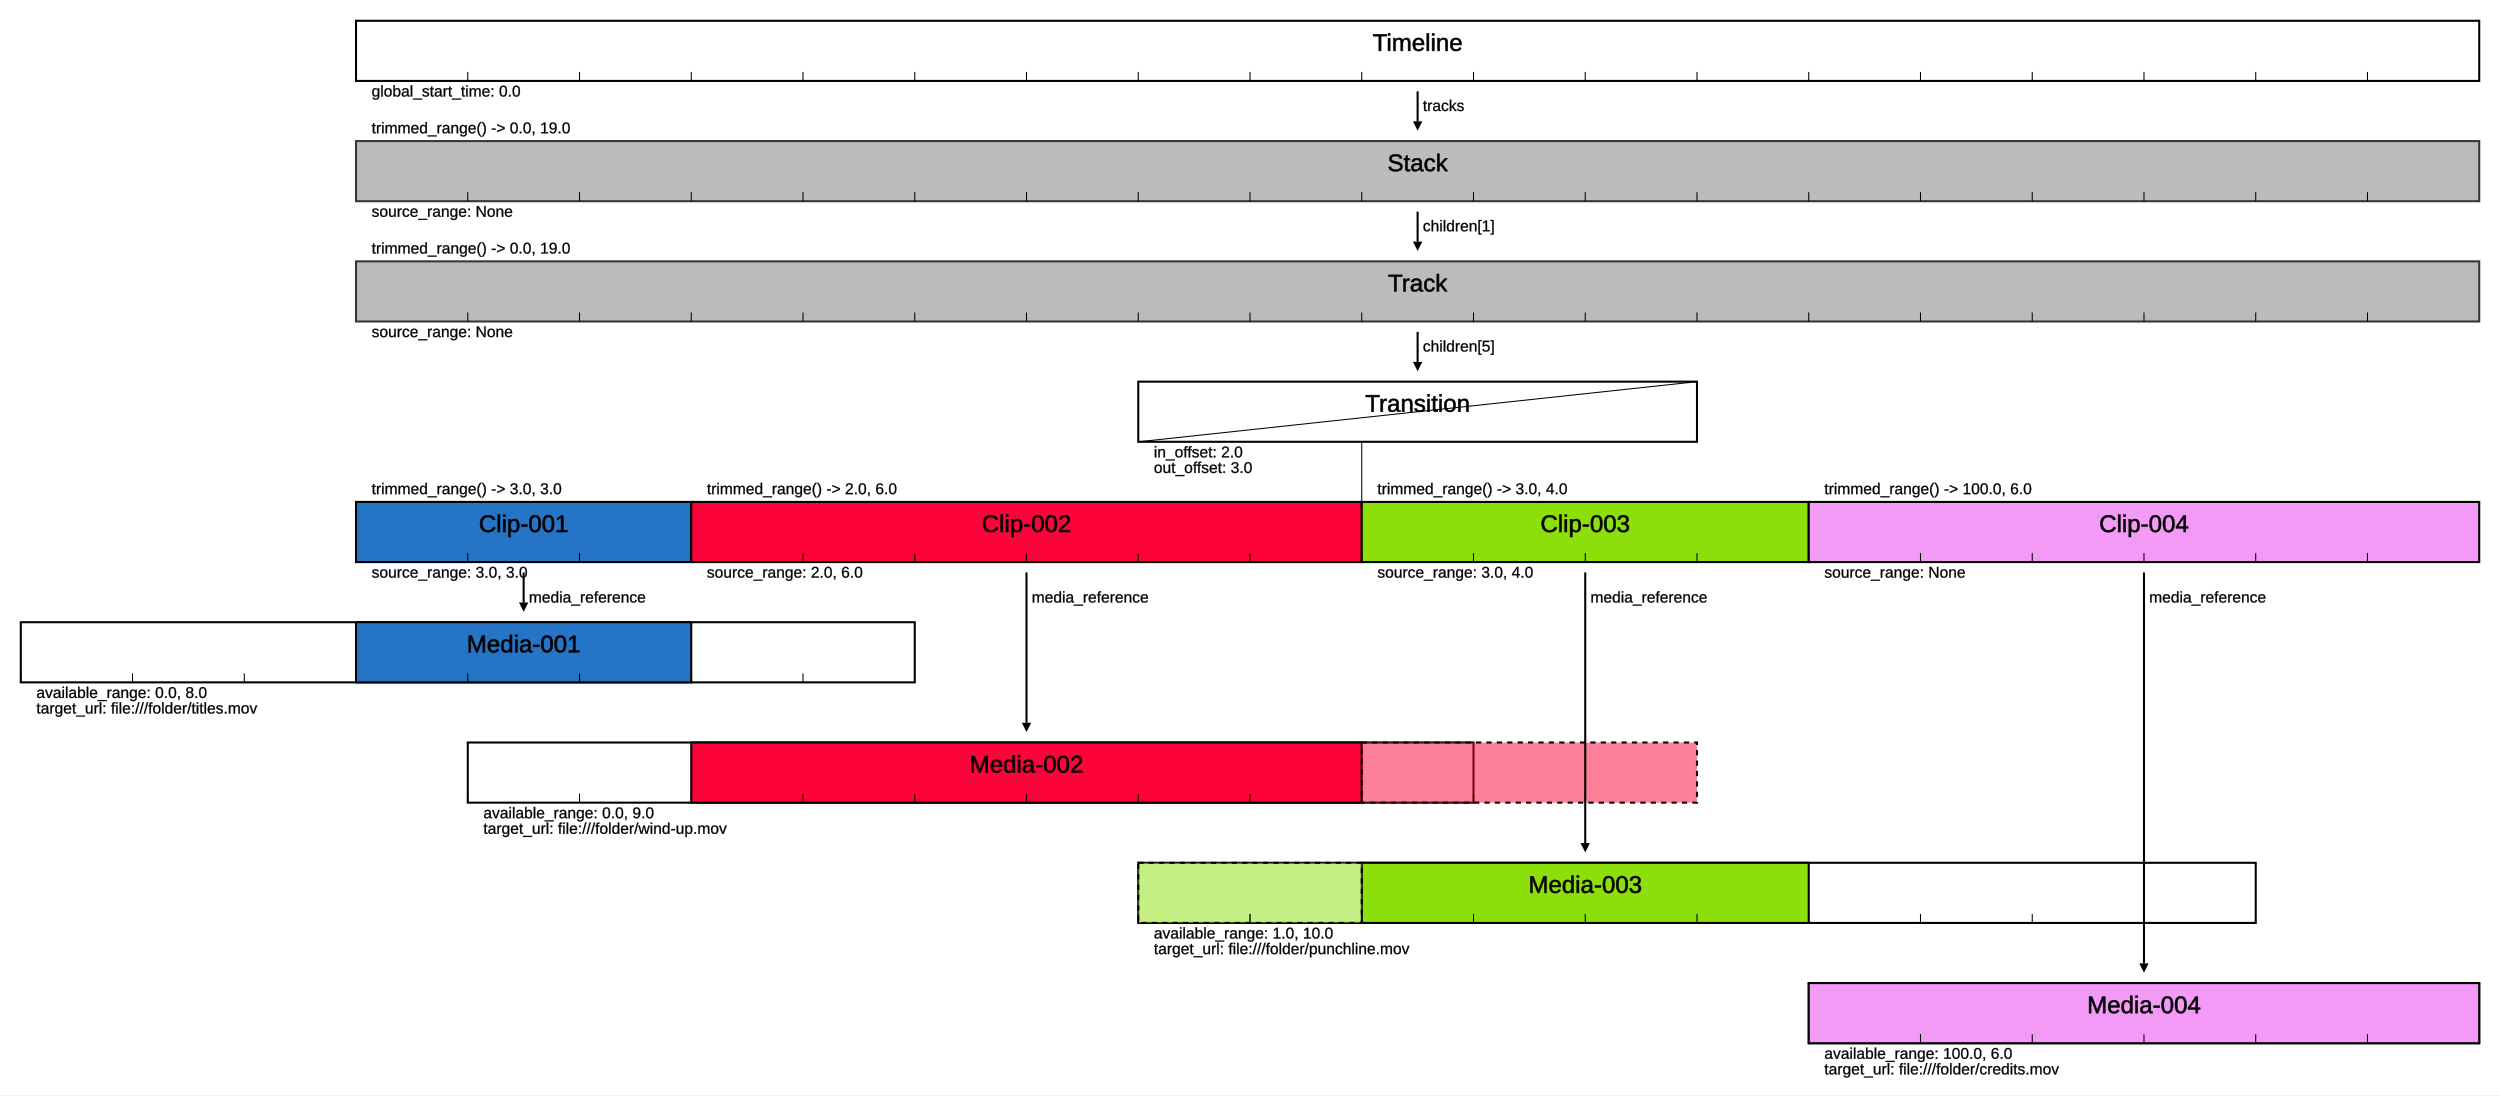
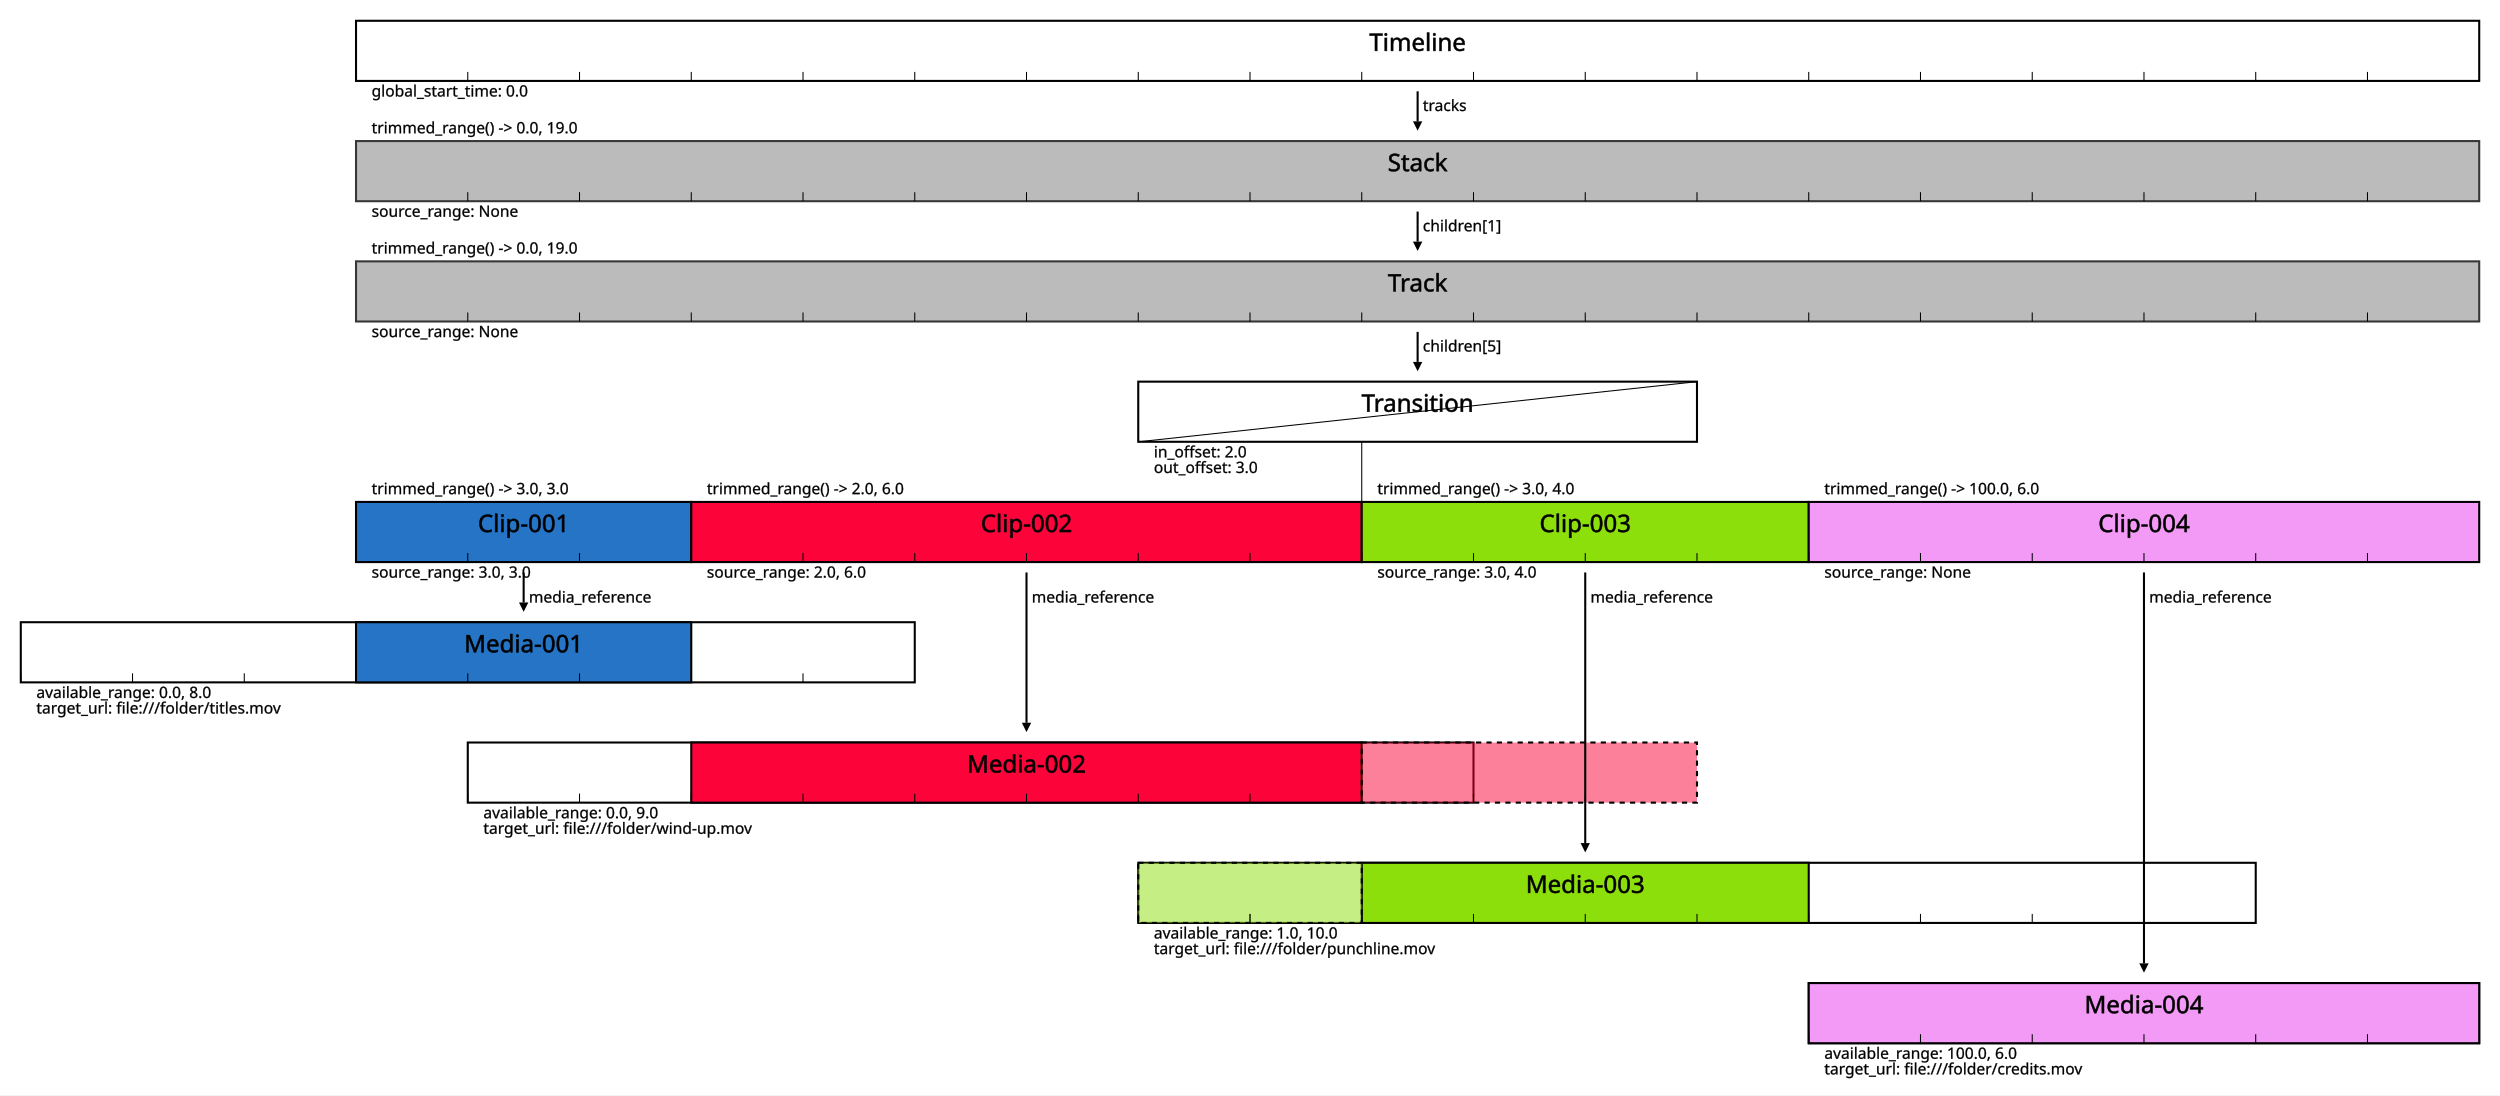
<svg xmlns="http://www.w3.org/2000/svg" height="1054.0" version="4.0" width="2406.0">
  <rect fill="white" height="100%" width="100%" />
  <g transform="translate(342.6364,20)">
    <rect height="57.882" style="fill:rgb(255.0,255.0,255.0);stroke-width:2.0;stroke:rgb(0.0,0.0,0.0);opacity:1.0;" width="2043.364" />
    <svg height="57.882" width="2043.364">
-       <text alignment-baseline="middle" font-family="Arial" font-size="23.153" style="stroke:rgb(0.0,0.0,0.0);stroke-width:0.5;fill:rgb(0.0,0.0,0.0);opacity:1.0;" text-anchor="middle" x="50%" y="50%">Timeline</text>
+       <text alignment-baseline="middle" font-family="sans-serif" font-size="23.153" style="stroke:rgb(0.0,0.0,0.0);stroke-width:0.5;fill:rgb(0.0,0.0,0.0);opacity:1.0;" text-anchor="middle" x="50%" y="50%">Timeline</text>
    </svg>
  </g>
  <line style="stroke-width:1.0;stroke:rgb(0.0,0.0,0.0);opacity:1.0;stroke-linecap:butt;" x1="450.182" x2="450.182" y1="77.882" y2="69.2" />
  <line style="stroke-width:1.0;stroke:rgb(0.0,0.0,0.0);opacity:1.0;stroke-linecap:butt;" x1="557.727" x2="557.727" y1="77.882" y2="69.2" />
  <line style="stroke-width:1.0;stroke:rgb(0.0,0.0,0.0);opacity:1.0;stroke-linecap:butt;" x1="665.273" x2="665.273" y1="77.882" y2="69.2" />
  <line style="stroke-width:1.0;stroke:rgb(0.0,0.0,0.0);opacity:1.0;stroke-linecap:butt;" x1="772.818" x2="772.818" y1="77.882" y2="69.2" />
  <line style="stroke-width:1.0;stroke:rgb(0.0,0.0,0.0);opacity:1.0;stroke-linecap:butt;" x1="880.364" x2="880.364" y1="77.882" y2="69.2" />
  <line style="stroke-width:1.0;stroke:rgb(0.0,0.0,0.0);opacity:1.0;stroke-linecap:butt;" x1="987.909" x2="987.909" y1="77.882" y2="69.2" />
  <line style="stroke-width:1.0;stroke:rgb(0.0,0.0,0.0);opacity:1.0;stroke-linecap:butt;" x1="1095.455" x2="1095.455" y1="77.882" y2="69.2" />
  <line style="stroke-width:1.0;stroke:rgb(0.0,0.0,0.0);opacity:1.0;stroke-linecap:butt;" x1="1203.0" x2="1203.0" y1="77.882" y2="69.2" />
  <line style="stroke-width:1.0;stroke:rgb(0.0,0.0,0.0);opacity:1.0;stroke-linecap:butt;" x1="1310.545" x2="1310.545" y1="77.882" y2="69.2" />
  <line style="stroke-width:1.0;stroke:rgb(0.0,0.0,0.0);opacity:1.0;stroke-linecap:butt;" x1="1418.091" x2="1418.091" y1="77.882" y2="69.2" />
  <line style="stroke-width:1.0;stroke:rgb(0.0,0.0,0.0);opacity:1.0;stroke-linecap:butt;" x1="1525.636" x2="1525.636" y1="77.882" y2="69.2" />
  <line style="stroke-width:1.0;stroke:rgb(0.0,0.0,0.0);opacity:1.0;stroke-linecap:butt;" x1="1633.182" x2="1633.182" y1="77.882" y2="69.2" />
  <line style="stroke-width:1.0;stroke:rgb(0.0,0.0,0.0);opacity:1.0;stroke-linecap:butt;" x1="1740.727" x2="1740.727" y1="77.882" y2="69.2" />
  <line style="stroke-width:1.0;stroke:rgb(0.0,0.0,0.0);opacity:1.0;stroke-linecap:butt;" x1="1848.273" x2="1848.273" y1="77.882" y2="69.2" />
  <line style="stroke-width:1.0;stroke:rgb(0.0,0.0,0.0);opacity:1.0;stroke-linecap:butt;" x1="1955.818" x2="1955.818" y1="77.882" y2="69.2" />
  <line style="stroke-width:1.0;stroke:rgb(0.0,0.0,0.0);opacity:1.0;stroke-linecap:butt;" x1="2063.364" x2="2063.364" y1="77.882" y2="69.2" />
  <line style="stroke-width:1.0;stroke:rgb(0.0,0.0,0.0);opacity:1.0;stroke-linecap:butt;" x1="2170.909" x2="2170.909" y1="77.882" y2="69.2" />
  <line style="stroke-width:1.0;stroke:rgb(0.0,0.0,0.0);opacity:1.0;stroke-linecap:butt;" x1="2278.455" x2="2278.455" y1="77.882" y2="69.2" />
  <line style="stroke-width:2.0;stroke:rgb(0.0,0.0,0.0);opacity:1.0;stroke-linecap:butt;" x1="1364.318" x2="1364.318" y1="87.882" y2="116.765" />
  <polygon points="1364.318,125.765 1359.818,116.765 1368.818,116.765" style="fill:rgb(0.0,0.0,0.0);" />
-   <text font-family="Arial" font-size="15.0" style="stroke:rgb(0.0,0.0,0.0);stroke-width:0.25;fill:rgb(0.0,0.0,0.0);opacity:1.0;" x="1369.318" y="106.824">tracks</text>
-   <text font-family="Arial" font-size="15.0" style="stroke:rgb(0.0,0.0,0.0);stroke-width:0.25;fill:rgb(0.0,0.0,0.0);opacity:1.0;" x="357.636" y="92.882">global_start_time: 0.0</text>
+   <text font-family="sans-serif" font-size="15.0" style="stroke:rgb(0.0,0.0,0.0);stroke-width:0.25;fill:rgb(0.0,0.0,0.0);opacity:1.0;" x="1369.318" y="106.824">tracks</text>
+   <text font-family="sans-serif" font-size="15.0" style="stroke:rgb(0.0,0.0,0.0);stroke-width:0.25;fill:rgb(0.0,0.0,0.0);opacity:1.0;" x="357.636" y="92.882">global_start_time: 0.0</text>
  <g transform="translate(342.6364,135.7647)">
    <rect height="57.882" style="fill:rgb(168.3,168.3,168.3);stroke-width:2.0;stroke:rgb(0.0,0.0,0.0);opacity:0.784;" width="2043.364" />
    <svg height="57.882" width="2043.364">
-       <text alignment-baseline="middle" font-family="Arial" font-size="23.153" style="stroke:rgb(0.0,0.0,0.0);stroke-width:0.5;fill:rgb(0.0,0.0,0.0);opacity:1.0;" text-anchor="middle" x="50%" y="50%">Stack</text>
+       <text alignment-baseline="middle" font-family="sans-serif" font-size="23.153" style="stroke:rgb(0.0,0.0,0.0);stroke-width:0.5;fill:rgb(0.0,0.0,0.0);opacity:1.0;" text-anchor="middle" x="50%" y="50%">Stack</text>
    </svg>
  </g>
  <line style="stroke-width:1.0;stroke:rgb(0.0,0.0,0.0);opacity:1.0;stroke-linecap:butt;" x1="450.182" x2="450.182" y1="193.647" y2="184.965" />
  <line style="stroke-width:1.0;stroke:rgb(0.0,0.0,0.0);opacity:1.0;stroke-linecap:butt;" x1="557.727" x2="557.727" y1="193.647" y2="184.965" />
  <line style="stroke-width:1.0;stroke:rgb(0.0,0.0,0.0);opacity:1.0;stroke-linecap:butt;" x1="665.273" x2="665.273" y1="193.647" y2="184.965" />
  <line style="stroke-width:1.0;stroke:rgb(0.0,0.0,0.0);opacity:1.0;stroke-linecap:butt;" x1="772.818" x2="772.818" y1="193.647" y2="184.965" />
  <line style="stroke-width:1.0;stroke:rgb(0.0,0.0,0.0);opacity:1.0;stroke-linecap:butt;" x1="880.364" x2="880.364" y1="193.647" y2="184.965" />
  <line style="stroke-width:1.0;stroke:rgb(0.0,0.0,0.0);opacity:1.0;stroke-linecap:butt;" x1="987.909" x2="987.909" y1="193.647" y2="184.965" />
  <line style="stroke-width:1.0;stroke:rgb(0.0,0.0,0.0);opacity:1.0;stroke-linecap:butt;" x1="1095.455" x2="1095.455" y1="193.647" y2="184.965" />
  <line style="stroke-width:1.0;stroke:rgb(0.0,0.0,0.0);opacity:1.0;stroke-linecap:butt;" x1="1203.0" x2="1203.0" y1="193.647" y2="184.965" />
  <line style="stroke-width:1.0;stroke:rgb(0.0,0.0,0.0);opacity:1.0;stroke-linecap:butt;" x1="1310.545" x2="1310.545" y1="193.647" y2="184.965" />
  <line style="stroke-width:1.0;stroke:rgb(0.0,0.0,0.0);opacity:1.0;stroke-linecap:butt;" x1="1418.091" x2="1418.091" y1="193.647" y2="184.965" />
  <line style="stroke-width:1.0;stroke:rgb(0.0,0.0,0.0);opacity:1.0;stroke-linecap:butt;" x1="1525.636" x2="1525.636" y1="193.647" y2="184.965" />
  <line style="stroke-width:1.0;stroke:rgb(0.0,0.0,0.0);opacity:1.0;stroke-linecap:butt;" x1="1633.182" x2="1633.182" y1="193.647" y2="184.965" />
  <line style="stroke-width:1.0;stroke:rgb(0.0,0.0,0.0);opacity:1.0;stroke-linecap:butt;" x1="1740.727" x2="1740.727" y1="193.647" y2="184.965" />
  <line style="stroke-width:1.0;stroke:rgb(0.0,0.0,0.0);opacity:1.0;stroke-linecap:butt;" x1="1848.273" x2="1848.273" y1="193.647" y2="184.965" />
  <line style="stroke-width:1.0;stroke:rgb(0.0,0.0,0.0);opacity:1.0;stroke-linecap:butt;" x1="1955.818" x2="1955.818" y1="193.647" y2="184.965" />
  <line style="stroke-width:1.0;stroke:rgb(0.0,0.0,0.0);opacity:1.0;stroke-linecap:butt;" x1="2063.364" x2="2063.364" y1="193.647" y2="184.965" />
  <line style="stroke-width:1.0;stroke:rgb(0.0,0.0,0.0);opacity:1.0;stroke-linecap:butt;" x1="2170.909" x2="2170.909" y1="193.647" y2="184.965" />
  <line style="stroke-width:1.0;stroke:rgb(0.0,0.0,0.0);opacity:1.0;stroke-linecap:butt;" x1="2278.455" x2="2278.455" y1="193.647" y2="184.965" />
  <g transform="translate(342.6364,251.5294)">
    <rect height="57.882" style="fill:rgb(168.3,168.3,168.3);stroke-width:2.0;stroke:rgb(0.0,0.0,0.0);opacity:0.784;" width="2043.364" />
    <svg height="57.882" width="2043.364">
-       <text alignment-baseline="middle" font-family="Arial" font-size="23.153" style="stroke:rgb(0.0,0.0,0.0);stroke-width:0.5;fill:rgb(0.0,0.0,0.0);opacity:1.0;" text-anchor="middle" x="50%" y="50%">Track</text>
+       <text alignment-baseline="middle" font-family="sans-serif" font-size="23.153" style="stroke:rgb(0.0,0.0,0.0);stroke-width:0.5;fill:rgb(0.0,0.0,0.0);opacity:1.0;" text-anchor="middle" x="50%" y="50%">Track</text>
    </svg>
  </g>
  <line style="stroke-width:1.0;stroke:rgb(0.0,0.0,0.0);opacity:1.0;stroke-linecap:butt;" x1="450.182" x2="450.182" y1="309.412" y2="300.729" />
  <line style="stroke-width:1.0;stroke:rgb(0.0,0.0,0.0);opacity:1.0;stroke-linecap:butt;" x1="557.727" x2="557.727" y1="309.412" y2="300.729" />
  <line style="stroke-width:1.0;stroke:rgb(0.0,0.0,0.0);opacity:1.0;stroke-linecap:butt;" x1="665.273" x2="665.273" y1="309.412" y2="300.729" />
  <line style="stroke-width:1.0;stroke:rgb(0.0,0.0,0.0);opacity:1.0;stroke-linecap:butt;" x1="772.818" x2="772.818" y1="309.412" y2="300.729" />
  <line style="stroke-width:1.0;stroke:rgb(0.0,0.0,0.0);opacity:1.0;stroke-linecap:butt;" x1="880.364" x2="880.364" y1="309.412" y2="300.729" />
  <line style="stroke-width:1.0;stroke:rgb(0.0,0.0,0.0);opacity:1.0;stroke-linecap:butt;" x1="987.909" x2="987.909" y1="309.412" y2="300.729" />
  <line style="stroke-width:1.0;stroke:rgb(0.0,0.0,0.0);opacity:1.0;stroke-linecap:butt;" x1="1095.455" x2="1095.455" y1="309.412" y2="300.729" />
  <line style="stroke-width:1.0;stroke:rgb(0.0,0.0,0.0);opacity:1.0;stroke-linecap:butt;" x1="1203.0" x2="1203.0" y1="309.412" y2="300.729" />
  <line style="stroke-width:1.0;stroke:rgb(0.0,0.0,0.0);opacity:1.0;stroke-linecap:butt;" x1="1310.545" x2="1310.545" y1="309.412" y2="300.729" />
  <line style="stroke-width:1.0;stroke:rgb(0.0,0.0,0.0);opacity:1.0;stroke-linecap:butt;" x1="1418.091" x2="1418.091" y1="309.412" y2="300.729" />
  <line style="stroke-width:1.0;stroke:rgb(0.0,0.0,0.0);opacity:1.0;stroke-linecap:butt;" x1="1525.636" x2="1525.636" y1="309.412" y2="300.729" />
  <line style="stroke-width:1.0;stroke:rgb(0.0,0.0,0.0);opacity:1.0;stroke-linecap:butt;" x1="1633.182" x2="1633.182" y1="309.412" y2="300.729" />
  <line style="stroke-width:1.0;stroke:rgb(0.0,0.0,0.0);opacity:1.0;stroke-linecap:butt;" x1="1740.727" x2="1740.727" y1="309.412" y2="300.729" />
  <line style="stroke-width:1.0;stroke:rgb(0.0,0.0,0.0);opacity:1.0;stroke-linecap:butt;" x1="1848.273" x2="1848.273" y1="309.412" y2="300.729" />
  <line style="stroke-width:1.0;stroke:rgb(0.0,0.0,0.0);opacity:1.0;stroke-linecap:butt;" x1="1955.818" x2="1955.818" y1="309.412" y2="300.729" />
  <line style="stroke-width:1.0;stroke:rgb(0.0,0.0,0.0);opacity:1.0;stroke-linecap:butt;" x1="2063.364" x2="2063.364" y1="309.412" y2="300.729" />
  <line style="stroke-width:1.0;stroke:rgb(0.0,0.0,0.0);opacity:1.0;stroke-linecap:butt;" x1="2170.909" x2="2170.909" y1="309.412" y2="300.729" />
  <line style="stroke-width:1.0;stroke:rgb(0.0,0.0,0.0);opacity:1.0;stroke-linecap:butt;" x1="2278.455" x2="2278.455" y1="309.412" y2="300.729" />
  <g transform="translate(342.6364,483.0588)">
    <rect height="57.882" style="fill:rgb(37.146,116.006,196.55);stroke-width:2.0;stroke:rgb(0.0,0.0,0.0);opacity:1.0;" width="322.636" />
    <svg height="57.882" width="322.636">
-       <text alignment-baseline="middle" font-family="Arial" font-size="23.153" style="stroke:rgb(0.0,0.0,0.0);stroke-width:0.5;fill:rgb(0.0,0.0,0.0);opacity:1.0;" text-anchor="middle" x="50%" y="50%">Clip-001</text>
+       <text alignment-baseline="middle" font-family="sans-serif" font-size="23.153" style="stroke:rgb(0.0,0.0,0.0);stroke-width:0.5;fill:rgb(0.0,0.0,0.0);opacity:1.0;" text-anchor="middle" x="50%" y="50%">Clip-001</text>
    </svg>
  </g>
  <line style="stroke-width:1.0;stroke:rgb(0.0,0.0,0.0);opacity:1.0;stroke-linecap:butt;" x1="342.636" x2="342.636" y1="540.941" y2="532.259" />
  <line style="stroke-width:1.0;stroke:rgb(0.0,0.0,0.0);opacity:1.0;stroke-linecap:butt;" x1="450.182" x2="450.182" y1="540.941" y2="532.259" />
  <line style="stroke-width:1.0;stroke:rgb(0.0,0.0,0.0);opacity:1.0;stroke-linecap:butt;" x1="557.727" x2="557.727" y1="540.941" y2="532.259" />
-   <text font-family="Arial" font-size="15.0" style="stroke:rgb(0.0,0.0,0.0);stroke-width:0.25;fill:rgb(0.0,0.0,0.0);opacity:1.0;" x="357.636" y="475.559">trimmed_range() -&gt; 3.0, 3.0</text>
-   <text font-family="Arial" font-size="15.0" style="stroke:rgb(0.0,0.0,0.0);stroke-width:0.25;fill:rgb(0.0,0.0,0.0);opacity:1.0;" x="357.636" y="555.941">source_range: 3.0, 3.0</text>
+   <text font-family="sans-serif" font-size="15.0" style="stroke:rgb(0.0,0.0,0.0);stroke-width:0.25;fill:rgb(0.0,0.0,0.0);opacity:1.0;" x="357.636" y="475.559">trimmed_range() -&gt; 3.0, 3.0</text>
+   <text font-family="sans-serif" font-size="15.0" style="stroke:rgb(0.0,0.0,0.0);stroke-width:0.25;fill:rgb(0.0,0.0,0.0);opacity:1.0;" x="357.636" y="555.941">source_range: 3.0, 3.0</text>
  <rect height="57.882" style="fill:rgb(255,255,255);stroke-width:2.0;stroke:rgb(0.0,0.0,0.0);opacity:1;fill-opacity:0;" width="860.364" x="20.0" y="598.824" />
  <g transform="translate(342.6364,598.8235)">
    <rect height="57.882" style="fill:rgb(37.146,116.006,196.55);stroke-width:2.0;stroke:rgb(0.0,0.0,0.0);opacity:1.0;" width="322.636" />
    <svg height="57.882" width="322.636">
-       <text alignment-baseline="middle" font-family="Arial" font-size="23.153" style="stroke:rgb(0.0,0.0,0.0);stroke-width:0.5;fill:rgb(0.0,0.0,0.0);opacity:1.0;" text-anchor="middle" x="50%" y="50%">Media-001</text>
+       <text alignment-baseline="middle" font-family="sans-serif" font-size="23.153" style="stroke:rgb(0.0,0.0,0.0);stroke-width:0.5;fill:rgb(0.0,0.0,0.0);opacity:1.0;" text-anchor="middle" x="50%" y="50%">Media-001</text>
    </svg>
  </g>
  <line style="stroke-width:1.0;stroke:rgb(0.0,0.0,0.0);opacity:1.0;stroke-linecap:butt;" x1="20.0" x2="20.0" y1="656.706" y2="648.024" />
  <line style="stroke-width:1.0;stroke:rgb(0.0,0.0,0.0);opacity:1.0;stroke-linecap:butt;" x1="127.545" x2="127.545" y1="656.706" y2="648.024" />
  <line style="stroke-width:1.0;stroke:rgb(0.0,0.0,0.0);opacity:1.0;stroke-linecap:butt;" x1="235.091" x2="235.091" y1="656.706" y2="648.024" />
  <line style="stroke-width:1.0;stroke:rgb(0.0,0.0,0.0);opacity:1.0;stroke-linecap:butt;" x1="342.636" x2="342.636" y1="656.706" y2="648.024" />
  <line style="stroke-width:1.0;stroke:rgb(0.0,0.0,0.0);opacity:1.0;stroke-linecap:butt;" x1="450.182" x2="450.182" y1="656.706" y2="648.024" />
  <line style="stroke-width:1.0;stroke:rgb(0.0,0.0,0.0);opacity:1.0;stroke-linecap:butt;" x1="557.727" x2="557.727" y1="656.706" y2="648.024" />
  <line style="stroke-width:1.0;stroke:rgb(0.0,0.0,0.0);opacity:1.0;stroke-linecap:butt;" x1="665.273" x2="665.273" y1="656.706" y2="648.024" />
  <line style="stroke-width:1.0;stroke:rgb(0.0,0.0,0.0);opacity:1.0;stroke-linecap:butt;" x1="772.818" x2="772.818" y1="656.706" y2="648.024" />
-   <text font-family="Arial" font-size="15.0" style="stroke:rgb(0.0,0.0,0.0);stroke-width:0.25;fill:rgb(0.0,0.0,0.0);opacity:1.0;" x="35.0" y="671.706">available_range: 0.0, 8.0</text>
-   <text font-family="Arial" font-size="15.0" style="stroke:rgb(0.0,0.0,0.0);stroke-width:0.25;fill:rgb(0.0,0.0,0.0);opacity:1.0;" x="35.0" y="686.706">target_url: file:///folder/titles.mov</text>
+   <text font-family="sans-serif" font-size="15.0" style="stroke:rgb(0.0,0.0,0.0);stroke-width:0.25;fill:rgb(0.0,0.0,0.0);opacity:1.0;" x="35.0" y="671.706">available_range: 0.0, 8.0</text>
+   <text font-family="sans-serif" font-size="15.0" style="stroke:rgb(0.0,0.0,0.0);stroke-width:0.25;fill:rgb(0.0,0.0,0.0);opacity:1.0;" x="35.0" y="686.706">target_url: file:///folder/titles.mov</text>
  <line style="stroke-width:2.0;stroke:rgb(0.0,0.0,0.0);opacity:1.0;stroke-linecap:butt;" x1="503.955" x2="503.955" y1="550.941" y2="579.824" />
  <polygon points="503.955,588.824 499.455,579.824 508.455,579.824" style="fill:rgb(0.0,0.0,0.0);" />
-   <text font-family="Arial" font-size="15.0" style="stroke:rgb(0.0,0.0,0.0);stroke-width:0.25;fill:rgb(0.0,0.0,0.0);opacity:1.0;" x="508.955" y="579.882">media_reference</text>
+   <text font-family="sans-serif" font-size="15.0" style="stroke:rgb(0.0,0.0,0.0);stroke-width:0.25;fill:rgb(0.0,0.0,0.0);opacity:1.0;" x="508.955" y="579.882">media_reference</text>
  <g transform="translate(665.2727,483.0588)">
    <rect height="57.882" style="fill:rgb(251.562,2.791,56.8);stroke-width:2.0;stroke:rgb(0.0,0.0,0.0);opacity:1.0;" width="645.273" />
    <svg height="57.882" width="645.273">
-       <text alignment-baseline="middle" font-family="Arial" font-size="23.153" style="stroke:rgb(0.0,0.0,0.0);stroke-width:0.5;fill:rgb(0.0,0.0,0.0);opacity:1.0;" text-anchor="middle" x="50%" y="50%">Clip-002</text>
+       <text alignment-baseline="middle" font-family="sans-serif" font-size="23.153" style="stroke:rgb(0.0,0.0,0.0);stroke-width:0.5;fill:rgb(0.0,0.0,0.0);opacity:1.0;" text-anchor="middle" x="50%" y="50%">Clip-002</text>
    </svg>
  </g>
  <line style="stroke-width:1.0;stroke:rgb(0.0,0.0,0.0);opacity:1.0;stroke-linecap:butt;" x1="665.273" x2="665.273" y1="540.941" y2="532.259" />
  <line style="stroke-width:1.0;stroke:rgb(0.0,0.0,0.0);opacity:1.0;stroke-linecap:butt;" x1="772.818" x2="772.818" y1="540.941" y2="532.259" />
  <line style="stroke-width:1.0;stroke:rgb(0.0,0.0,0.0);opacity:1.0;stroke-linecap:butt;" x1="880.364" x2="880.364" y1="540.941" y2="532.259" />
  <line style="stroke-width:1.0;stroke:rgb(0.0,0.0,0.0);opacity:1.0;stroke-linecap:butt;" x1="987.909" x2="987.909" y1="540.941" y2="532.259" />
  <line style="stroke-width:1.0;stroke:rgb(0.0,0.0,0.0);opacity:1.0;stroke-linecap:butt;" x1="1095.455" x2="1095.455" y1="540.941" y2="532.259" />
  <line style="stroke-width:1.0;stroke:rgb(0.0,0.0,0.0);opacity:1.0;stroke-linecap:butt;" x1="1203.0" x2="1203.0" y1="540.941" y2="532.259" />
-   <text font-family="Arial" font-size="15.0" style="stroke:rgb(0.0,0.0,0.0);stroke-width:0.25;fill:rgb(0.0,0.0,0.0);opacity:1.0;" x="680.273" y="475.559">trimmed_range() -&gt; 2.0, 6.0</text>
-   <text font-family="Arial" font-size="15.0" style="stroke:rgb(0.0,0.0,0.0);stroke-width:0.25;fill:rgb(0.0,0.0,0.0);opacity:1.0;" x="680.273" y="555.941">source_range: 2.0, 6.0</text>
+   <text font-family="sans-serif" font-size="15.0" style="stroke:rgb(0.0,0.0,0.0);stroke-width:0.25;fill:rgb(0.0,0.0,0.0);opacity:1.0;" x="680.273" y="475.559">trimmed_range() -&gt; 2.0, 6.0</text>
+   <text font-family="sans-serif" font-size="15.0" style="stroke:rgb(0.0,0.0,0.0);stroke-width:0.25;fill:rgb(0.0,0.0,0.0);opacity:1.0;" x="680.273" y="555.941">source_range: 2.0, 6.0</text>
  <rect height="57.882" style="fill:rgb(255,255,255);stroke-width:2.0;stroke:rgb(0.0,0.0,0.0);opacity:1;fill-opacity:0;" width="967.909" x="450.182" y="714.588" />
  <g transform="translate(665.2727,714.5882)">
    <rect height="57.882" style="fill:rgb(251.562,2.791,56.8);stroke-width:2.0;stroke:rgb(0.0,0.0,0.0);opacity:1.0;" width="645.273" />
    <svg height="57.882" width="645.273">
-       <text alignment-baseline="middle" font-family="Arial" font-size="23.153" style="stroke:rgb(0.0,0.0,0.0);stroke-width:0.5;fill:rgb(0.0,0.0,0.0);opacity:1.0;" text-anchor="middle" x="50%" y="50%">Media-002</text>
+       <text alignment-baseline="middle" font-family="sans-serif" font-size="23.153" style="stroke:rgb(0.0,0.0,0.0);stroke-width:0.5;fill:rgb(0.0,0.0,0.0);opacity:1.0;" text-anchor="middle" x="50%" y="50%">Media-002</text>
    </svg>
  </g>
  <line style="stroke-width:1.0;stroke:rgb(0.0,0.0,0.0);opacity:1.0;stroke-linecap:butt;" x1="450.182" x2="450.182" y1="772.471" y2="763.788" />
  <line style="stroke-width:1.0;stroke:rgb(0.0,0.0,0.0);opacity:1.0;stroke-linecap:butt;" x1="557.727" x2="557.727" y1="772.471" y2="763.788" />
  <line style="stroke-width:1.0;stroke:rgb(0.0,0.0,0.0);opacity:1.0;stroke-linecap:butt;" x1="665.273" x2="665.273" y1="772.471" y2="763.788" />
  <line style="stroke-width:1.0;stroke:rgb(0.0,0.0,0.0);opacity:1.0;stroke-linecap:butt;" x1="772.818" x2="772.818" y1="772.471" y2="763.788" />
  <line style="stroke-width:1.0;stroke:rgb(0.0,0.0,0.0);opacity:1.0;stroke-linecap:butt;" x1="880.364" x2="880.364" y1="772.471" y2="763.788" />
  <line style="stroke-width:1.0;stroke:rgb(0.0,0.0,0.0);opacity:1.0;stroke-linecap:butt;" x1="987.909" x2="987.909" y1="772.471" y2="763.788" />
  <line style="stroke-width:1.0;stroke:rgb(0.0,0.0,0.0);opacity:1.0;stroke-linecap:butt;" x1="1095.455" x2="1095.455" y1="772.471" y2="763.788" />
  <line style="stroke-width:1.0;stroke:rgb(0.0,0.0,0.0);opacity:1.0;stroke-linecap:butt;" x1="1203.0" x2="1203.0" y1="772.471" y2="763.788" />
  <line style="stroke-width:1.0;stroke:rgb(0.0,0.0,0.0);opacity:1.0;stroke-linecap:butt;" x1="1310.545" x2="1310.545" y1="772.471" y2="763.788" />
-   <text font-family="Arial" font-size="15.0" style="stroke:rgb(0.0,0.0,0.0);stroke-width:0.25;fill:rgb(0.0,0.0,0.0);opacity:1.0;" x="465.182" y="787.471">available_range: 0.0, 9.0</text>
-   <text font-family="Arial" font-size="15.0" style="stroke:rgb(0.0,0.0,0.0);stroke-width:0.25;fill:rgb(0.0,0.0,0.0);opacity:1.0;" x="465.182" y="802.471">target_url: file:///folder/wind-up.mov</text>
+   <text font-family="sans-serif" font-size="15.0" style="stroke:rgb(0.0,0.0,0.0);stroke-width:0.25;fill:rgb(0.0,0.0,0.0);opacity:1.0;" x="465.182" y="787.471">available_range: 0.0, 9.0</text>
+   <text font-family="sans-serif" font-size="15.0" style="stroke:rgb(0.0,0.0,0.0);stroke-width:0.25;fill:rgb(0.0,0.0,0.0);opacity:1.0;" x="465.182" y="802.471">target_url: file:///folder/wind-up.mov</text>
  <line style="stroke-width:2.0;stroke:rgb(0.0,0.0,0.0);opacity:1.0;stroke-linecap:butt;" x1="987.909" x2="987.909" y1="550.941" y2="695.588" />
  <polygon points="987.909,704.588 983.409,695.588 992.409,695.588" style="fill:rgb(0.0,0.0,0.0);" />
-   <text font-family="Arial" font-size="15.0" style="stroke:rgb(0.0,0.0,0.0);stroke-width:0.25;fill:rgb(0.0,0.0,0.0);opacity:1.0;" x="992.909" y="579.882">media_reference</text>
+   <text font-family="sans-serif" font-size="15.0" style="stroke:rgb(0.0,0.0,0.0);stroke-width:0.25;fill:rgb(0.0,0.0,0.0);opacity:1.0;" x="992.909" y="579.882">media_reference</text>
  <rect height="57.882" stroke-dasharray="5" style="fill:rgb(251.562,2.791,56.8);stroke-width:2.0;stroke:rgb(0.0,0.0,0.0);opacity:1;fill-opacity:0.5" width="322.636" x="1310.545" y="714.588" />
  <line style="stroke-width:1.0;stroke:rgb(0.0,0.0,0.0);opacity:1.0;stroke-linecap:butt;" x1="1310.545" x2="1310.545" y1="772.471" y2="763.788" />
  <line style="stroke-width:1.0;stroke:rgb(0.0,0.0,0.0);opacity:1.0;stroke-linecap:butt;" x1="1418.091" x2="1418.091" y1="772.471" y2="763.788" />
  <line style="stroke-width:1.0;stroke:rgb(0.0,0.0,0.0);opacity:1.0;stroke-linecap:butt;" x1="1525.636" x2="1525.636" y1="772.471" y2="763.788" />
  <g transform="translate(1095.455,367.2941)">
    <rect height="57.882" style="fill:rgb(255.0,255.0,255.0);stroke-width:2.0;stroke:rgb(0.0,0.0,0.0);opacity:1;" width="537.727" />
    <svg height="57.882" width="537.727">
-       <text alignment-baseline="middle" font-family="Arial" font-size="23.153" style="stroke:rgb(0.0,0.0,0.0);stroke-width:0.5;fill:rgb(0.0,0.0,0.0);opacity:1.0;" text-anchor="middle" x="50%" y="50%">Transition</text>
+       <text alignment-baseline="middle" font-family="sans-serif" font-size="23.153" style="stroke:rgb(0.0,0.0,0.0);stroke-width:0.5;fill:rgb(0.0,0.0,0.0);opacity:1.0;" text-anchor="middle" x="50%" y="50%">Transition</text>
    </svg>
  </g>
  <line style="stroke-width:1.0;stroke:rgb(0.0,0.0,0.0);opacity:1.0;stroke-linecap:butt;" x1="1095.455" x2="1633.182" y1="425.176" y2="367.294" />
-   <text font-family="Arial" font-size="15.0" style="stroke:rgb(0.0,0.0,0.0);stroke-width:0.25;fill:rgb(0.0,0.0,0.0);opacity:1.0;" x="1110.455" y="440.176">in_offset: 2.0</text>
-   <text font-family="Arial" font-size="15.0" style="stroke:rgb(0.0,0.0,0.0);stroke-width:0.25;fill:rgb(0.0,0.0,0.0);opacity:1.0;" x="1110.455" y="455.176">out_offset: 3.0</text>
+   <text font-family="sans-serif" font-size="15.0" style="stroke:rgb(0.0,0.0,0.0);stroke-width:0.25;fill:rgb(0.0,0.0,0.0);opacity:1.0;" x="1110.455" y="440.176">in_offset: 2.0</text>
+   <text font-family="sans-serif" font-size="15.0" style="stroke:rgb(0.0,0.0,0.0);stroke-width:0.25;fill:rgb(0.0,0.0,0.0);opacity:1.0;" x="1110.455" y="455.176">out_offset: 3.0</text>
  <line style="stroke-width:1.0;stroke:rgb(0.0,0.0,0.0);opacity:1.0;stroke-linecap:butt;" x1="1310.545" x2="1310.545" y1="425.176" y2="540.941" />
  <g transform="translate(1310.545,483.0588)">
    <rect height="57.882" style="fill:rgb(141.003,222.501,10.903);stroke-width:2.0;stroke:rgb(0.0,0.0,0.0);opacity:1.0;" width="430.182" />
    <svg height="57.882" width="430.182">
-       <text alignment-baseline="middle" font-family="Arial" font-size="23.153" style="stroke:rgb(0.0,0.0,0.0);stroke-width:0.5;fill:rgb(0.0,0.0,0.0);opacity:1.0;" text-anchor="middle" x="50%" y="50%">Clip-003</text>
+       <text alignment-baseline="middle" font-family="sans-serif" font-size="23.153" style="stroke:rgb(0.0,0.0,0.0);stroke-width:0.5;fill:rgb(0.0,0.0,0.0);opacity:1.0;" text-anchor="middle" x="50%" y="50%">Clip-003</text>
    </svg>
  </g>
  <line style="stroke-width:1.0;stroke:rgb(0.0,0.0,0.0);opacity:1.0;stroke-linecap:butt;" x1="1310.545" x2="1310.545" y1="540.941" y2="532.259" />
  <line style="stroke-width:1.0;stroke:rgb(0.0,0.0,0.0);opacity:1.0;stroke-linecap:butt;" x1="1418.091" x2="1418.091" y1="540.941" y2="532.259" />
  <line style="stroke-width:1.0;stroke:rgb(0.0,0.0,0.0);opacity:1.0;stroke-linecap:butt;" x1="1525.636" x2="1525.636" y1="540.941" y2="532.259" />
  <line style="stroke-width:1.0;stroke:rgb(0.0,0.0,0.0);opacity:1.0;stroke-linecap:butt;" x1="1633.182" x2="1633.182" y1="540.941" y2="532.259" />
-   <text font-family="Arial" font-size="15.0" style="stroke:rgb(0.0,0.0,0.0);stroke-width:0.25;fill:rgb(0.0,0.0,0.0);opacity:1.0;" x="1325.545" y="475.559">trimmed_range() -&gt; 3.0, 4.0</text>
-   <text font-family="Arial" font-size="15.0" style="stroke:rgb(0.0,0.0,0.0);stroke-width:0.25;fill:rgb(0.0,0.0,0.0);opacity:1.0;" x="1325.545" y="555.941">source_range: 3.0, 4.0</text>
+   <text font-family="sans-serif" font-size="15.0" style="stroke:rgb(0.0,0.0,0.0);stroke-width:0.25;fill:rgb(0.0,0.0,0.0);opacity:1.0;" x="1325.545" y="475.559">trimmed_range() -&gt; 3.0, 4.0</text>
+   <text font-family="sans-serif" font-size="15.0" style="stroke:rgb(0.0,0.0,0.0);stroke-width:0.25;fill:rgb(0.0,0.0,0.0);opacity:1.0;" x="1325.545" y="555.941">source_range: 3.0, 4.0</text>
  <rect height="57.882" style="fill:rgb(255,255,255);stroke-width:2.0;stroke:rgb(0.0,0.0,0.0);opacity:1;fill-opacity:0;" width="1075.455" x="1095.455" y="830.353" />
  <g transform="translate(1310.545,830.3529)">
    <rect height="57.882" style="fill:rgb(141.003,222.501,10.903);stroke-width:2.0;stroke:rgb(0.0,0.0,0.0);opacity:1.0;" width="430.182" />
    <svg height="57.882" width="430.182">
-       <text alignment-baseline="middle" font-family="Arial" font-size="23.153" style="stroke:rgb(0.0,0.0,0.0);stroke-width:0.5;fill:rgb(0.0,0.0,0.0);opacity:1.0;" text-anchor="middle" x="50%" y="50%">Media-003</text>
+       <text alignment-baseline="middle" font-family="sans-serif" font-size="23.153" style="stroke:rgb(0.0,0.0,0.0);stroke-width:0.5;fill:rgb(0.0,0.0,0.0);opacity:1.0;" text-anchor="middle" x="50%" y="50%">Media-003</text>
    </svg>
  </g>
  <line style="stroke-width:1.0;stroke:rgb(0.0,0.0,0.0);opacity:1.0;stroke-linecap:butt;" x1="1095.455" x2="1095.455" y1="888.235" y2="879.553" />
  <line style="stroke-width:1.0;stroke:rgb(0.0,0.0,0.0);opacity:1.0;stroke-linecap:butt;" x1="1203.0" x2="1203.0" y1="888.235" y2="879.553" />
  <line style="stroke-width:1.0;stroke:rgb(0.0,0.0,0.0);opacity:1.0;stroke-linecap:butt;" x1="1310.545" x2="1310.545" y1="888.235" y2="879.553" />
  <line style="stroke-width:1.0;stroke:rgb(0.0,0.0,0.0);opacity:1.0;stroke-linecap:butt;" x1="1418.091" x2="1418.091" y1="888.235" y2="879.553" />
  <line style="stroke-width:1.0;stroke:rgb(0.0,0.0,0.0);opacity:1.0;stroke-linecap:butt;" x1="1525.636" x2="1525.636" y1="888.235" y2="879.553" />
  <line style="stroke-width:1.0;stroke:rgb(0.0,0.0,0.0);opacity:1.0;stroke-linecap:butt;" x1="1633.182" x2="1633.182" y1="888.235" y2="879.553" />
  <line style="stroke-width:1.0;stroke:rgb(0.0,0.0,0.0);opacity:1.0;stroke-linecap:butt;" x1="1740.727" x2="1740.727" y1="888.235" y2="879.553" />
  <line style="stroke-width:1.0;stroke:rgb(0.0,0.0,0.0);opacity:1.0;stroke-linecap:butt;" x1="1848.273" x2="1848.273" y1="888.235" y2="879.553" />
  <line style="stroke-width:1.0;stroke:rgb(0.0,0.0,0.0);opacity:1.0;stroke-linecap:butt;" x1="1955.818" x2="1955.818" y1="888.235" y2="879.553" />
  <line style="stroke-width:1.0;stroke:rgb(0.0,0.0,0.0);opacity:1.0;stroke-linecap:butt;" x1="2063.364" x2="2063.364" y1="888.235" y2="879.553" />
-   <text font-family="Arial" font-size="15.0" style="stroke:rgb(0.0,0.0,0.0);stroke-width:0.25;fill:rgb(0.0,0.0,0.0);opacity:1.0;" x="1110.455" y="903.235">available_range: 1.0, 10.0</text>
-   <text font-family="Arial" font-size="15.0" style="stroke:rgb(0.0,0.0,0.0);stroke-width:0.25;fill:rgb(0.0,0.0,0.0);opacity:1.0;" x="1110.455" y="918.235">target_url: file:///folder/punchline.mov</text>
+   <text font-family="sans-serif" font-size="15.0" style="stroke:rgb(0.0,0.0,0.0);stroke-width:0.25;fill:rgb(0.0,0.0,0.0);opacity:1.0;" x="1110.455" y="903.235">available_range: 1.0, 10.0</text>
+   <text font-family="sans-serif" font-size="15.0" style="stroke:rgb(0.0,0.0,0.0);stroke-width:0.25;fill:rgb(0.0,0.0,0.0);opacity:1.0;" x="1110.455" y="918.235">target_url: file:///folder/punchline.mov</text>
  <line style="stroke-width:2.0;stroke:rgb(0.0,0.0,0.0);opacity:1.0;stroke-linecap:butt;" x1="1525.636" x2="1525.636" y1="550.941" y2="811.353" />
  <polygon points="1525.636,820.353 1521.136,811.353 1530.136,811.353" style="fill:rgb(0.0,0.0,0.0);" />
-   <text font-family="Arial" font-size="15.0" style="stroke:rgb(0.0,0.0,0.0);stroke-width:0.25;fill:rgb(0.0,0.0,0.0);opacity:1.0;" x="1530.636" y="579.882">media_reference</text>
+   <text font-family="sans-serif" font-size="15.0" style="stroke:rgb(0.0,0.0,0.0);stroke-width:0.25;fill:rgb(0.0,0.0,0.0);opacity:1.0;" x="1530.636" y="579.882">media_reference</text>
  <rect height="57.882" stroke-dasharray="5" style="fill:rgb(141.003,222.501,10.903);stroke-width:2.0;stroke:rgb(0.0,0.0,0.0);opacity:1;fill-opacity:0.5" width="215.091" x="1095.455" y="830.353" />
  <line style="stroke-width:1.0;stroke:rgb(0.0,0.0,0.0);opacity:1.0;stroke-linecap:butt;" x1="1095.455" x2="1095.455" y1="888.235" y2="879.553" />
  <line style="stroke-width:1.0;stroke:rgb(0.0,0.0,0.0);opacity:1.0;stroke-linecap:butt;" x1="1203.0" x2="1203.0" y1="888.235" y2="879.553" />
  <line style="stroke-width:1.0;stroke:rgb(0.0,0.0,0.0);opacity:1.0;stroke-linecap:butt;" x1="1310.545" x2="1310.545" y1="888.235" y2="879.553" />
  <g transform="translate(1740.727,483.0588)">
    <rect height="57.882" style="fill:rgb(242.452,154.073,245.066);stroke-width:2.0;stroke:rgb(0.0,0.0,0.0);opacity:1.0;" width="645.273" />
    <svg height="57.882" width="645.273">
-       <text alignment-baseline="middle" font-family="Arial" font-size="23.153" style="stroke:rgb(0.0,0.0,0.0);stroke-width:0.5;fill:rgb(0.0,0.0,0.0);opacity:1.0;" text-anchor="middle" x="50%" y="50%">Clip-004</text>
+       <text alignment-baseline="middle" font-family="sans-serif" font-size="23.153" style="stroke:rgb(0.0,0.0,0.0);stroke-width:0.5;fill:rgb(0.0,0.0,0.0);opacity:1.0;" text-anchor="middle" x="50%" y="50%">Clip-004</text>
    </svg>
  </g>
  <line style="stroke-width:1.0;stroke:rgb(0.0,0.0,0.0);opacity:1.0;stroke-linecap:butt;" x1="1740.727" x2="1740.727" y1="540.941" y2="532.259" />
  <line style="stroke-width:1.0;stroke:rgb(0.0,0.0,0.0);opacity:1.0;stroke-linecap:butt;" x1="1848.273" x2="1848.273" y1="540.941" y2="532.259" />
  <line style="stroke-width:1.0;stroke:rgb(0.0,0.0,0.0);opacity:1.0;stroke-linecap:butt;" x1="1955.818" x2="1955.818" y1="540.941" y2="532.259" />
  <line style="stroke-width:1.0;stroke:rgb(0.0,0.0,0.0);opacity:1.0;stroke-linecap:butt;" x1="2063.364" x2="2063.364" y1="540.941" y2="532.259" />
  <line style="stroke-width:1.0;stroke:rgb(0.0,0.0,0.0);opacity:1.0;stroke-linecap:butt;" x1="2170.909" x2="2170.909" y1="540.941" y2="532.259" />
  <line style="stroke-width:1.0;stroke:rgb(0.0,0.0,0.0);opacity:1.0;stroke-linecap:butt;" x1="2278.455" x2="2278.455" y1="540.941" y2="532.259" />
-   <text font-family="Arial" font-size="15.0" style="stroke:rgb(0.0,0.0,0.0);stroke-width:0.25;fill:rgb(0.0,0.0,0.0);opacity:1.0;" x="1755.727" y="475.559">trimmed_range() -&gt; 100.0, 6.0</text>
-   <text font-family="Arial" font-size="15.0" style="stroke:rgb(0.0,0.0,0.0);stroke-width:0.25;fill:rgb(0.0,0.0,0.0);opacity:1.0;" x="1755.727" y="555.941">source_range: None</text>
+   <text font-family="sans-serif" font-size="15.0" style="stroke:rgb(0.0,0.0,0.0);stroke-width:0.25;fill:rgb(0.0,0.0,0.0);opacity:1.0;" x="1755.727" y="475.559">trimmed_range() -&gt; 100.0, 6.0</text>
+   <text font-family="sans-serif" font-size="15.0" style="stroke:rgb(0.0,0.0,0.0);stroke-width:0.25;fill:rgb(0.0,0.0,0.0);opacity:1.0;" x="1755.727" y="555.941">source_range: None</text>
  <rect height="57.882" style="fill:rgb(255,255,255);stroke-width:2.0;stroke:rgb(0.0,0.0,0.0);opacity:1;fill-opacity:0;" width="645.273" x="1740.727" y="946.118" />
  <g transform="translate(1740.727,946.1176)">
    <rect height="57.882" style="fill:rgb(242.452,154.073,245.066);stroke-width:2.0;stroke:rgb(0.0,0.0,0.0);opacity:1.0;" width="645.273" />
    <svg height="57.882" width="645.273">
-       <text alignment-baseline="middle" font-family="Arial" font-size="23.153" style="stroke:rgb(0.0,0.0,0.0);stroke-width:0.5;fill:rgb(0.0,0.0,0.0);opacity:1.0;" text-anchor="middle" x="50%" y="50%">Media-004</text>
+       <text alignment-baseline="middle" font-family="sans-serif" font-size="23.153" style="stroke:rgb(0.0,0.0,0.0);stroke-width:0.5;fill:rgb(0.0,0.0,0.0);opacity:1.0;" text-anchor="middle" x="50%" y="50%">Media-004</text>
    </svg>
  </g>
  <line style="stroke-width:1.0;stroke:rgb(0.0,0.0,0.0);opacity:1.0;stroke-linecap:butt;" x1="1740.727" x2="1740.727" y1="1004.0" y2="995.318" />
  <line style="stroke-width:1.0;stroke:rgb(0.0,0.0,0.0);opacity:1.0;stroke-linecap:butt;" x1="1848.273" x2="1848.273" y1="1004.0" y2="995.318" />
  <line style="stroke-width:1.0;stroke:rgb(0.0,0.0,0.0);opacity:1.0;stroke-linecap:butt;" x1="1955.818" x2="1955.818" y1="1004.0" y2="995.318" />
  <line style="stroke-width:1.0;stroke:rgb(0.0,0.0,0.0);opacity:1.0;stroke-linecap:butt;" x1="2063.364" x2="2063.364" y1="1004.0" y2="995.318" />
  <line style="stroke-width:1.0;stroke:rgb(0.0,0.0,0.0);opacity:1.0;stroke-linecap:butt;" x1="2170.909" x2="2170.909" y1="1004.0" y2="995.318" />
  <line style="stroke-width:1.0;stroke:rgb(0.0,0.0,0.0);opacity:1.0;stroke-linecap:butt;" x1="2278.455" x2="2278.455" y1="1004.0" y2="995.318" />
-   <text font-family="Arial" font-size="15.0" style="stroke:rgb(0.0,0.0,0.0);stroke-width:0.25;fill:rgb(0.0,0.0,0.0);opacity:1.0;" x="1755.727" y="1019.0">available_range: 100.0, 6.0</text>
-   <text font-family="Arial" font-size="15.0" style="stroke:rgb(0.0,0.0,0.0);stroke-width:0.25;fill:rgb(0.0,0.0,0.0);opacity:1.0;" x="1755.727" y="1034.0">target_url: file:///folder/credits.mov</text>
+   <text font-family="sans-serif" font-size="15.0" style="stroke:rgb(0.0,0.0,0.0);stroke-width:0.25;fill:rgb(0.0,0.0,0.0);opacity:1.0;" x="1755.727" y="1019.0">available_range: 100.0, 6.0</text>
+   <text font-family="sans-serif" font-size="15.0" style="stroke:rgb(0.0,0.0,0.0);stroke-width:0.25;fill:rgb(0.0,0.0,0.0);opacity:1.0;" x="1755.727" y="1034.0">target_url: file:///folder/credits.mov</text>
  <line style="stroke-width:2.0;stroke:rgb(0.0,0.0,0.0);opacity:1.0;stroke-linecap:butt;" x1="2063.364" x2="2063.364" y1="550.941" y2="927.118" />
  <polygon points="2063.364,936.118 2058.864,927.118 2067.864,927.118" style="fill:rgb(0.0,0.0,0.0);" />
-   <text font-family="Arial" font-size="15.0" style="stroke:rgb(0.0,0.0,0.0);stroke-width:0.25;fill:rgb(0.0,0.0,0.0);opacity:1.0;" x="2068.364" y="579.882">media_reference</text>
+   <text font-family="sans-serif" font-size="15.0" style="stroke:rgb(0.0,0.0,0.0);stroke-width:0.25;fill:rgb(0.0,0.0,0.0);opacity:1.0;" x="2068.364" y="579.882">media_reference</text>
  <line style="stroke-width:2.0;stroke:rgb(0.0,0.0,0.0);opacity:1.0;stroke-linecap:butt;" x1="1364.318" x2="1364.318" y1="319.412" y2="348.294" />
  <polygon points="1364.318,357.294 1359.818,348.294 1368.818,348.294" style="fill:rgb(0.0,0.0,0.0);" />
-   <text font-family="Arial" font-size="15.0" style="stroke:rgb(0.0,0.0,0.0);stroke-width:0.25;fill:rgb(0.0,0.0,0.0);opacity:1.0;" x="1369.318" y="338.353">children[5]</text>
-   <text font-family="Arial" font-size="15.0" style="stroke:rgb(0.0,0.0,0.0);stroke-width:0.25;fill:rgb(0.0,0.0,0.0);opacity:1.0;" x="357.636" y="244.029">trimmed_range() -&gt; 0.0, 19.0</text>
-   <text font-family="Arial" font-size="15.0" style="stroke:rgb(0.0,0.0,0.0);stroke-width:0.25;fill:rgb(0.0,0.0,0.0);opacity:1.0;" x="357.636" y="324.412">source_range: None</text>
+   <text font-family="sans-serif" font-size="15.0" style="stroke:rgb(0.0,0.0,0.0);stroke-width:0.25;fill:rgb(0.0,0.0,0.0);opacity:1.0;" x="1369.318" y="338.353">children[5]</text>
+   <text font-family="sans-serif" font-size="15.0" style="stroke:rgb(0.0,0.0,0.0);stroke-width:0.25;fill:rgb(0.0,0.0,0.0);opacity:1.0;" x="357.636" y="244.029">trimmed_range() -&gt; 0.0, 19.0</text>
+   <text font-family="sans-serif" font-size="15.0" style="stroke:rgb(0.0,0.0,0.0);stroke-width:0.25;fill:rgb(0.0,0.0,0.0);opacity:1.0;" x="357.636" y="324.412">source_range: None</text>
  <line style="stroke-width:2.0;stroke:rgb(0.0,0.0,0.0);opacity:1.0;stroke-linecap:butt;" x1="1364.318" x2="1364.318" y1="203.647" y2="232.529" />
  <polygon points="1364.318,241.529 1359.818,232.529 1368.818,232.529" style="fill:rgb(0.0,0.0,0.0);" />
-   <text font-family="Arial" font-size="15.0" style="stroke:rgb(0.0,0.0,0.0);stroke-width:0.25;fill:rgb(0.0,0.0,0.0);opacity:1.0;" x="1369.318" y="222.588">children[1]</text>
-   <text font-family="Arial" font-size="15.0" style="stroke:rgb(0.0,0.0,0.0);stroke-width:0.25;fill:rgb(0.0,0.0,0.0);opacity:1.0;" x="357.636" y="128.265">trimmed_range() -&gt; 0.0, 19.0</text>
-   <text font-family="Arial" font-size="15.0" style="stroke:rgb(0.0,0.0,0.0);stroke-width:0.25;fill:rgb(0.0,0.0,0.0);opacity:1.0;" x="357.636" y="208.647">source_range: None</text>
+   <text font-family="sans-serif" font-size="15.0" style="stroke:rgb(0.0,0.0,0.0);stroke-width:0.25;fill:rgb(0.0,0.0,0.0);opacity:1.0;" x="1369.318" y="222.588">children[1]</text>
+   <text font-family="sans-serif" font-size="15.0" style="stroke:rgb(0.0,0.0,0.0);stroke-width:0.25;fill:rgb(0.0,0.0,0.0);opacity:1.0;" x="357.636" y="128.265">trimmed_range() -&gt; 0.0, 19.0</text>
+   <text font-family="sans-serif" font-size="15.0" style="stroke:rgb(0.0,0.0,0.0);stroke-width:0.25;fill:rgb(0.0,0.0,0.0);opacity:1.0;" x="357.636" y="208.647">source_range: None</text>
</svg>
